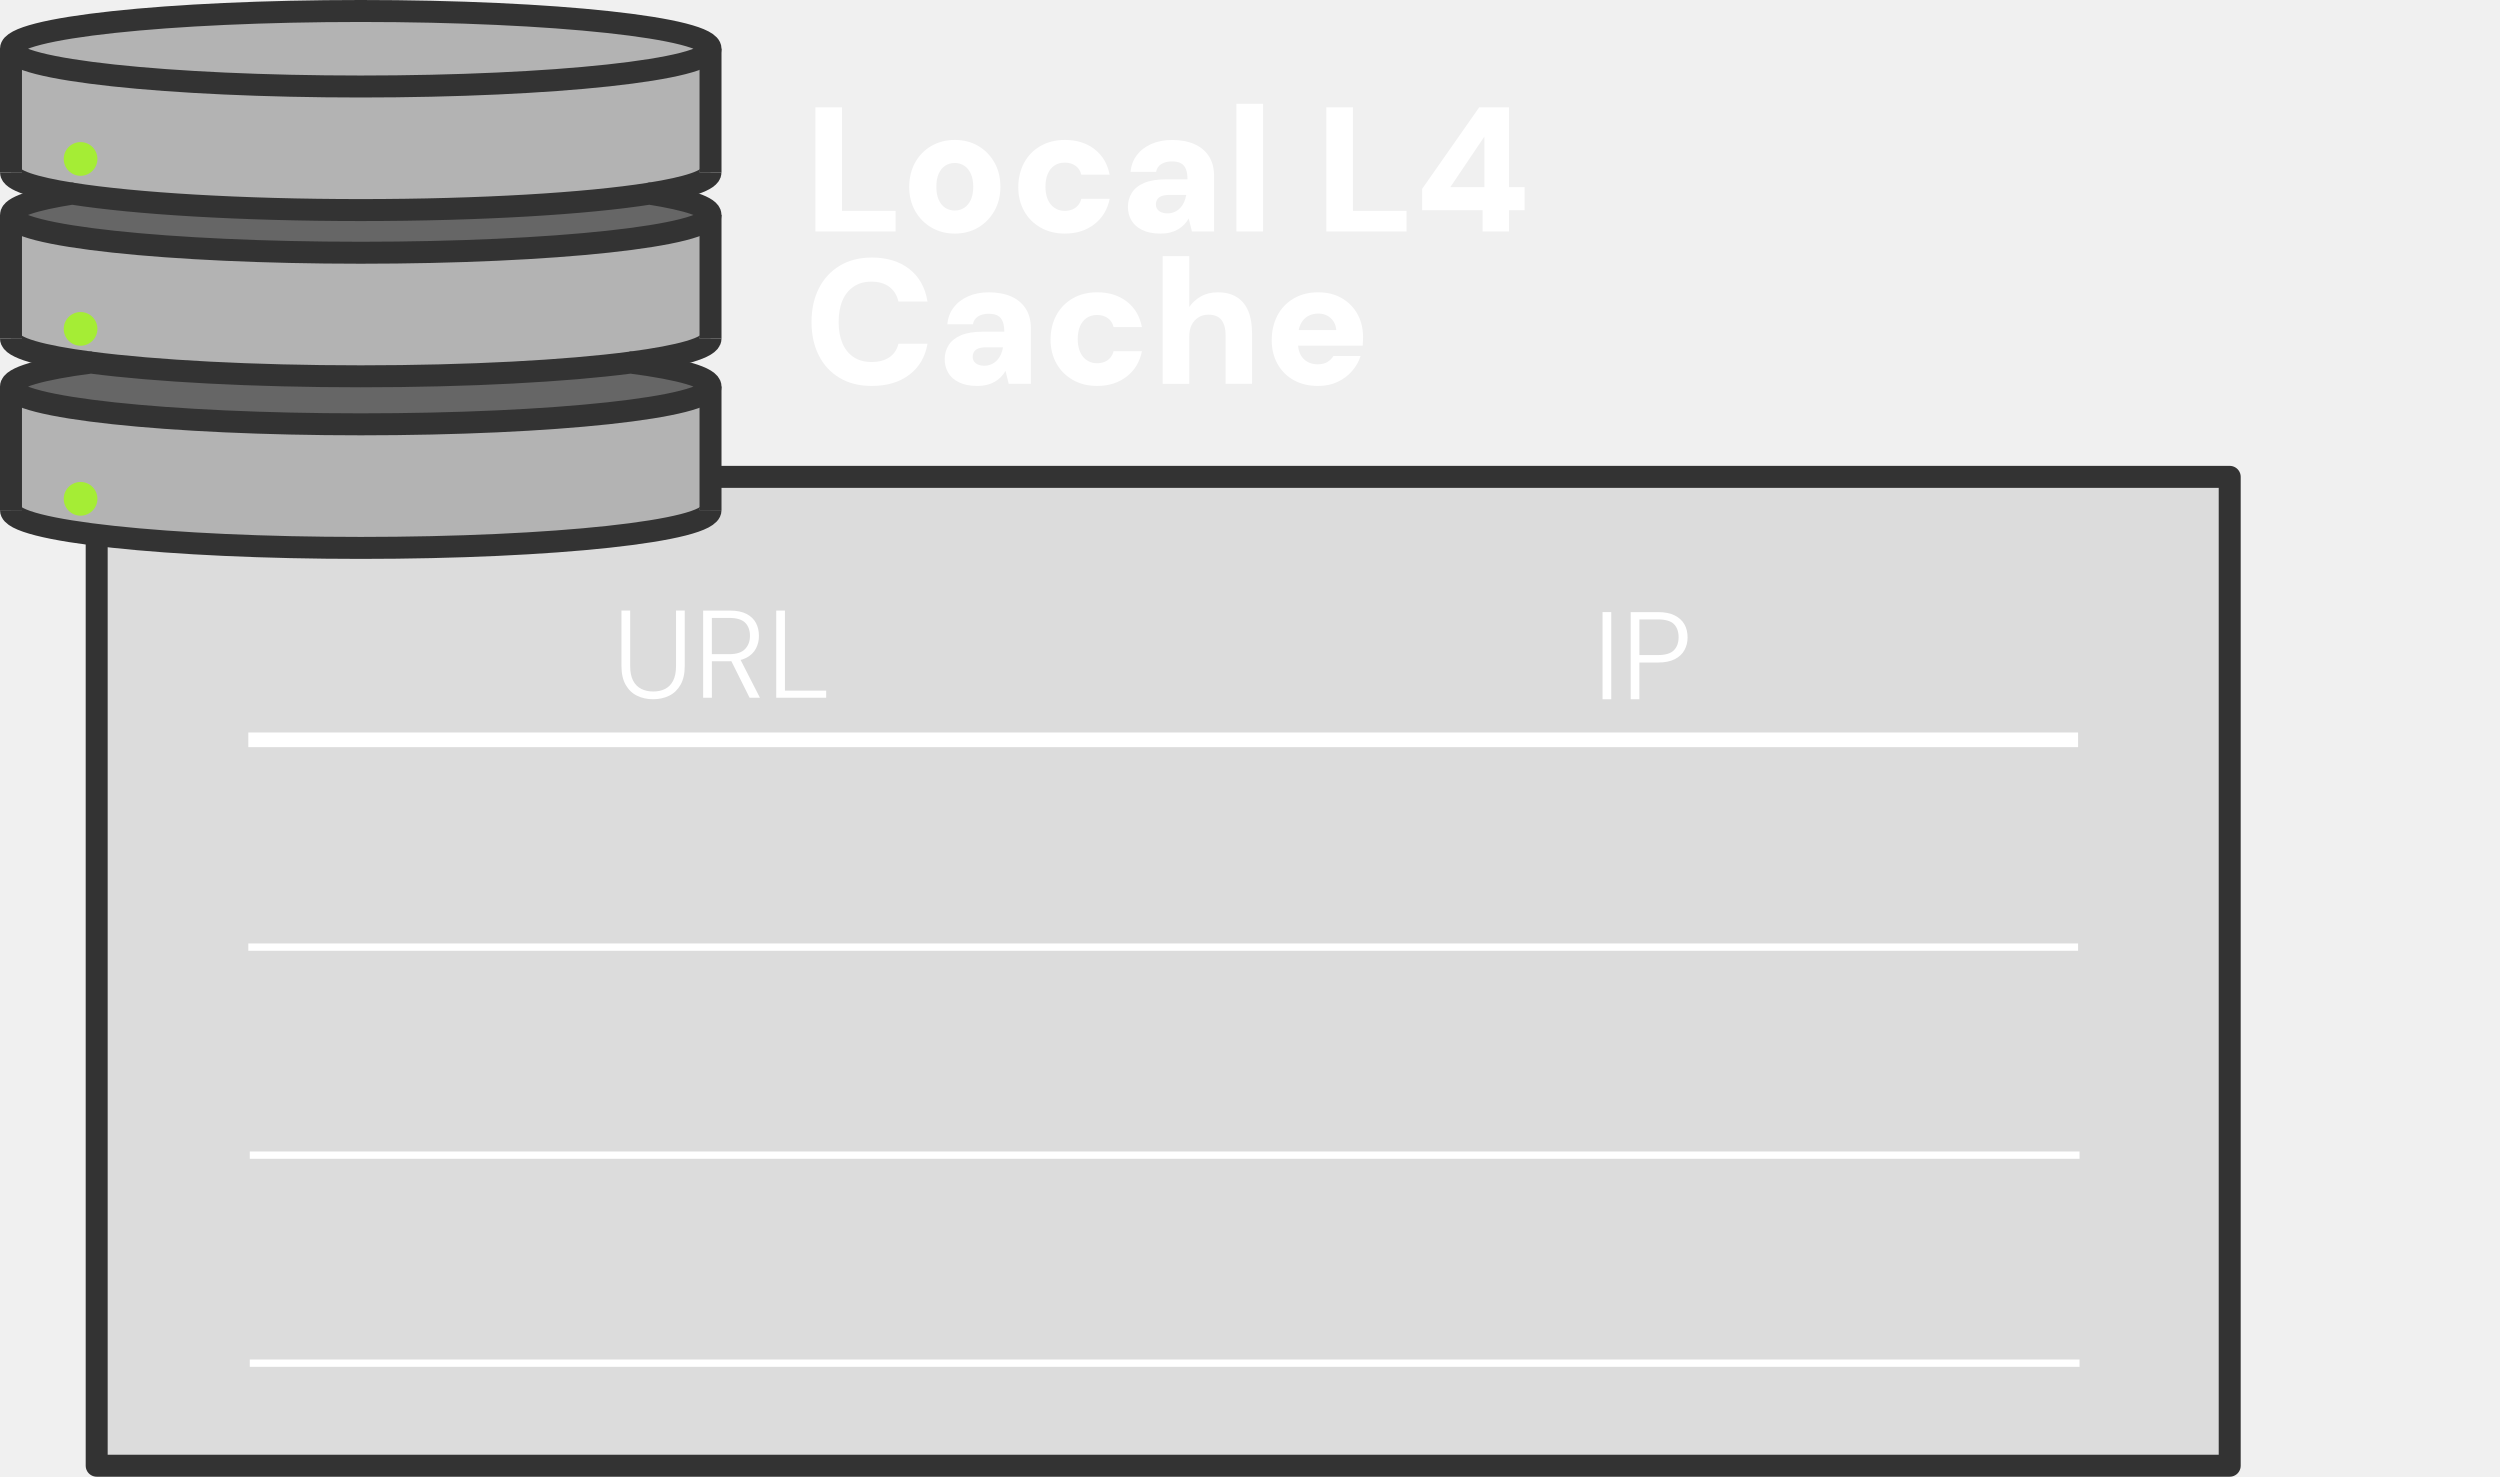
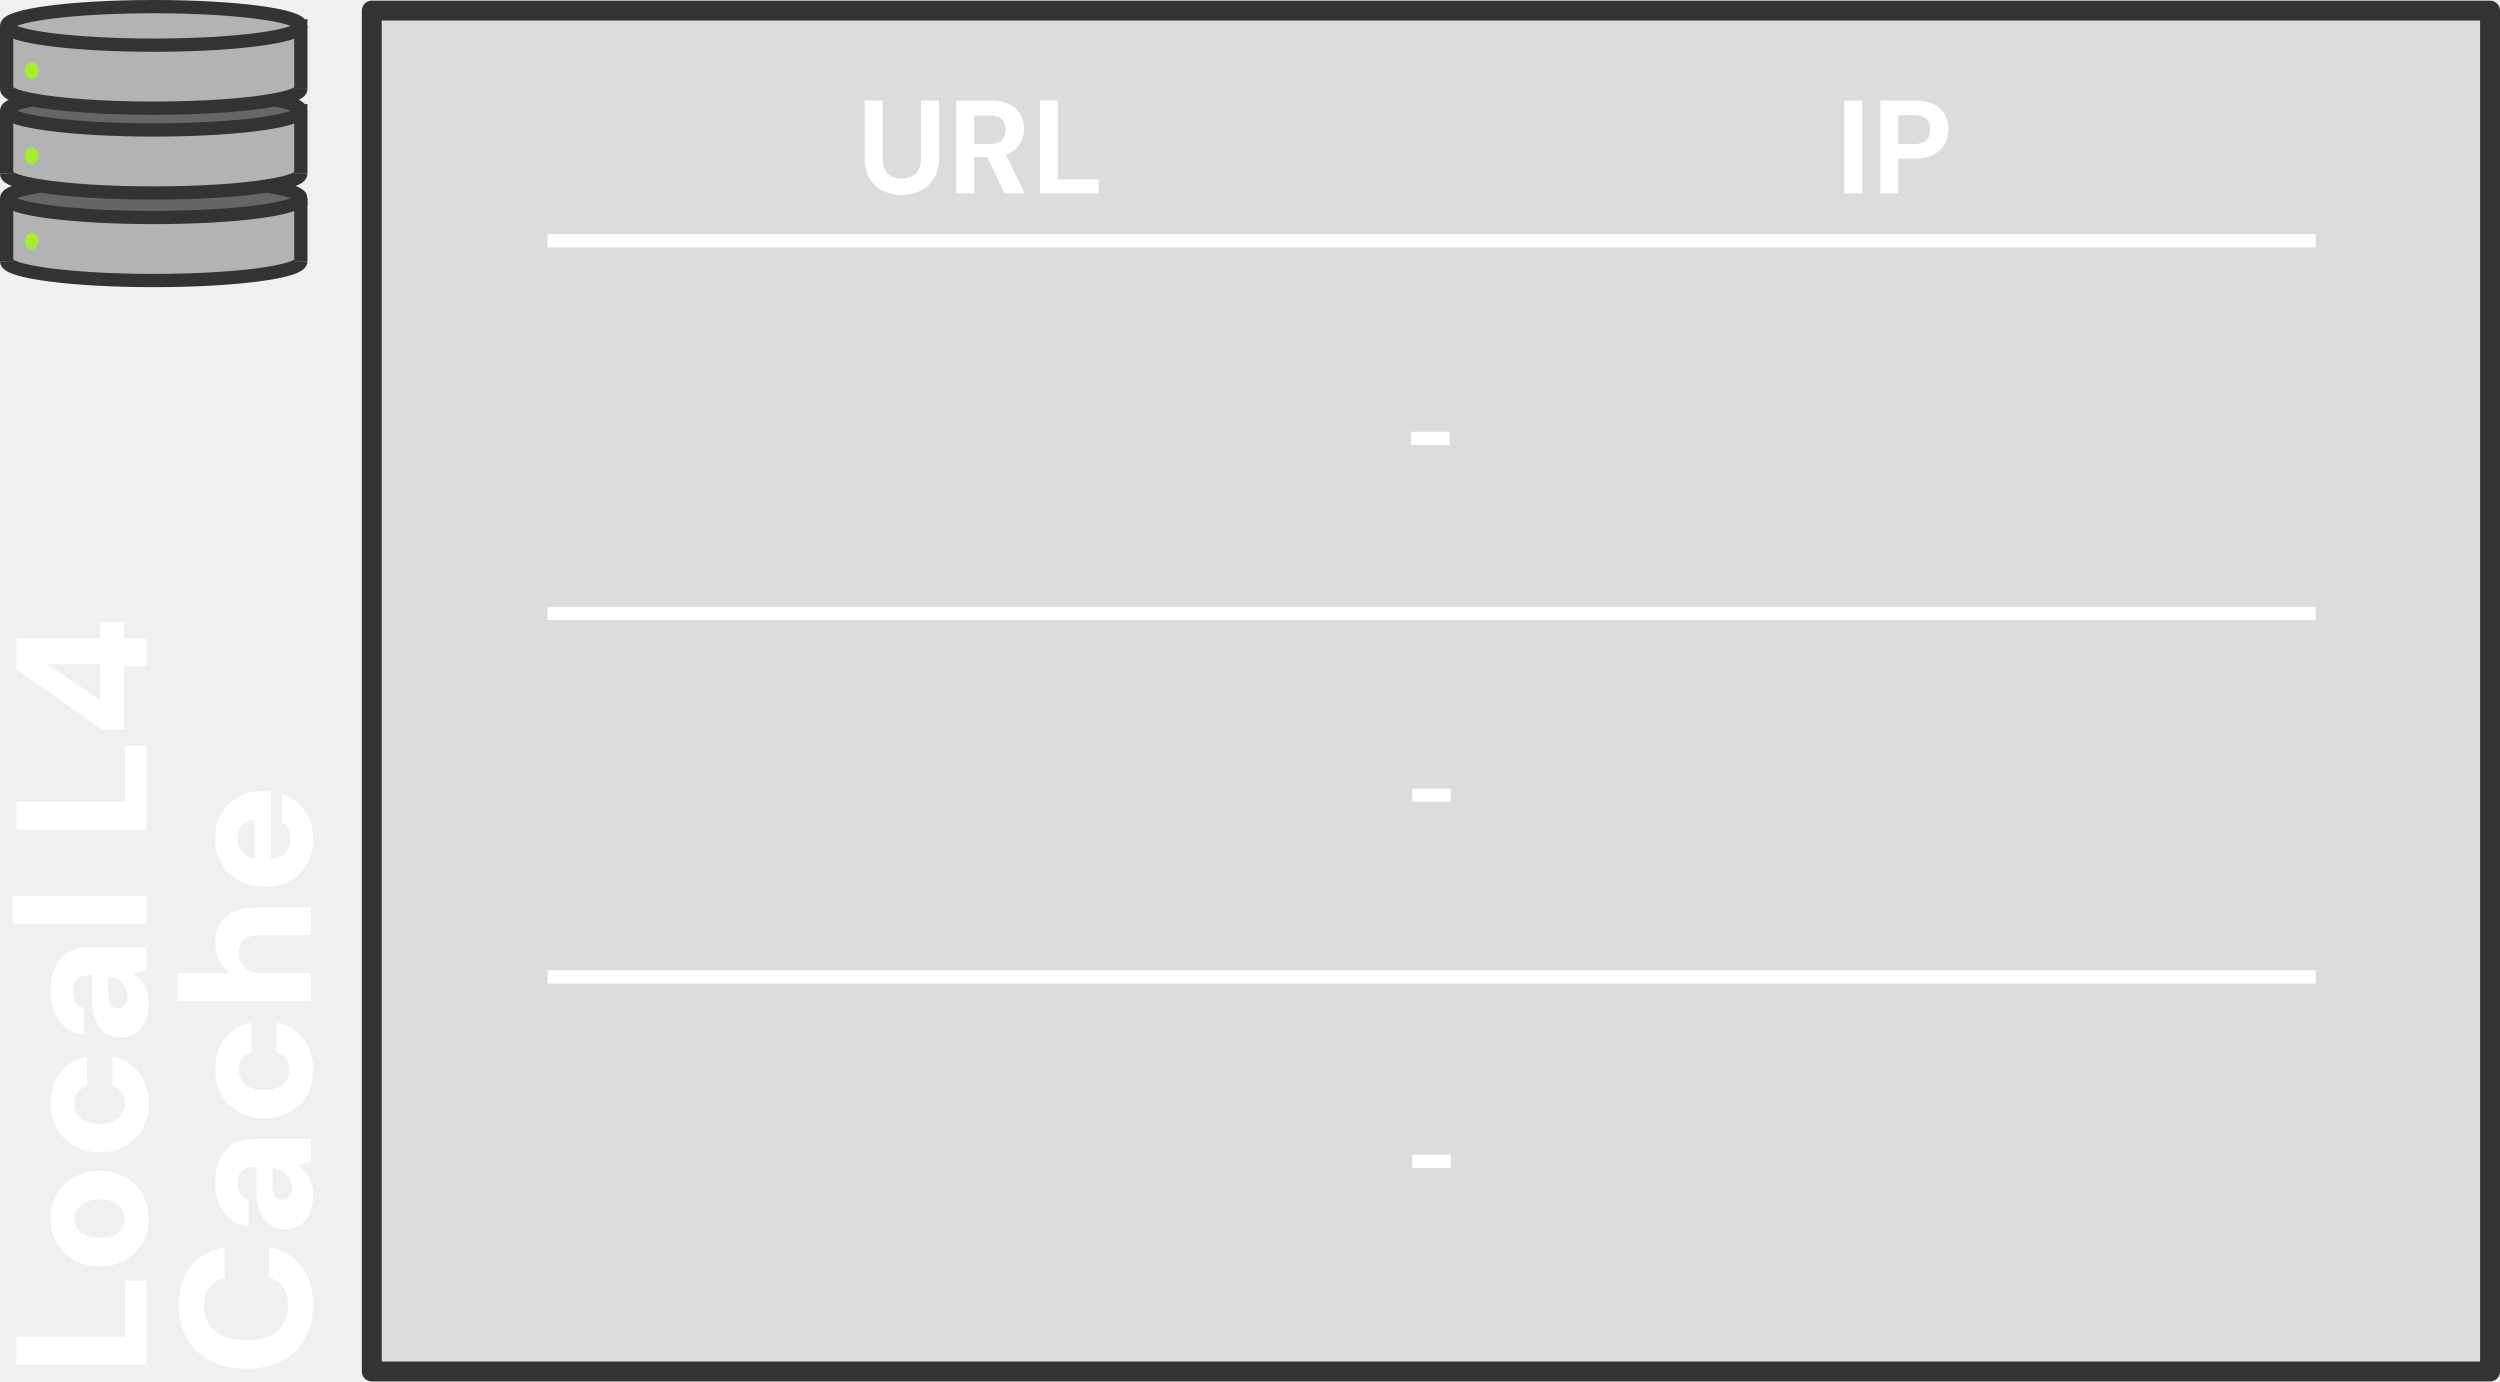
- <svg xmlns="http://www.w3.org/2000/svg" id="Capa_1" data-name="Capa 1" viewBox="0 0 1706.5 1008">
+ <svg xmlns="http://www.w3.org/2000/svg" id="Capa_1" data-name="Capa 1" viewBox="0 0 1884.81 1041.5">
  <defs>
    <style>
      .cls-1 {
        fill: gray;
        opacity: .18;
      }

      .cls-2 {
        fill: #fff;
      }

-       .cls-3 {
-         stroke-width: 5px;
+       .cls-3, .cls-4 {
+         stroke-miterlimit: 10;
+         stroke-width: 10px;
      }

      .cls-3, .cls-4, .cls-5 {
-         stroke-miterlimit: 10;
-       }
- 
-       .cls-3, .cls-4, .cls-5, .cls-6, .cls-7 {
        fill: none;
      }

      .cls-3, .cls-5 {
+         stroke: #333;
+       }
+ 
+       .cls-6 {
+         fill: #666;
+       }
+ 
+       .cls-4 {
        stroke: #fff;
      }

-       .cls-4, .cls-7 {
-         stroke: #333;
-         stroke-width: 15px;
+       .cls-7 {
+         fill: #b3b3b3;
      }

      .cls-8 {
-         fill: #666;
-       }
- 
-       .cls-9 {
-         letter-spacing: -.02em;
+         fill: #a5ed35;
      }

      .cls-5 {
-         stroke-width: 10px;
-       }
- 
-       .cls-10 {
-         fill: #b3b3b3;
-       }
- 
-       .cls-11 {
-         fill: #a5ed35;
-       }
- 
-       .cls-6 {
-         font-family: DMSans-Black, 'DM Sans';
-         font-size: 121.06px;
-         font-variation-settings: 'opsz' 14, 'wght' 900;
-         font-weight: 800;
-       }
- 
-       .cls-7 {
        stroke-linecap: round;
        stroke-linejoin: round;
+         stroke-width: 15px;
      }
    </style>
  </defs>
-   <rect class="cls-1" x="66.5" y="330" width="1456" height="675" />
-   <rect class="cls-7" x="66" y="325.5" width="1456" height="675" />
+   <rect class="cls-1" x="273.81" y="13.5" width="1597" height="1025" />
+   <rect class="cls-5" x="280.31" y="8" width="1597" height="1026" />
+   <text />
  <g>
    <g>
-       <path class="cls-10" d="M485,263.88v84.35c0,14.23-106.89,25.77-238.75,25.77S7.5,362.46,7.5,348.23v-84.35c0,14.24,106.89,25.77,238.75,25.77s238.75-11.53,238.75-25.77Z" />
-       <path class="cls-10" d="M485,146.74v84.36c0,6.23-20.46,11.94-54.52,16.39-43.79,5.73-110.06,9.38-184.23,9.38s-140.44-3.65-184.23-9.38c-34.06-4.45-54.52-10.16-54.52-16.39v-84.36c0,14.24,106.89,25.78,238.75,25.78s238.75-11.54,238.75-25.78Z" />
-       <path class="cls-10" d="M485,33.27v84.35c0,5.4-15.39,10.42-41.7,14.56-43.02,6.77-115.23,11.21-197.05,11.21s-154.03-4.44-197.05-11.21c-26.31-4.14-41.7-9.16-41.7-14.56V33.27c0,14.24,106.89,25.78,238.75,25.78s238.75-11.54,238.75-25.78Z" />
-       <path class="cls-8" d="M443.3,132.18c26.31,4.15,41.7,9.16,41.7,14.56,0,14.24-106.89,25.78-238.75,25.78S7.5,160.98,7.5,146.74c0-5.4,15.39-10.41,41.7-14.56,43.02,6.77,115.23,11.21,197.05,11.21s154.03-4.44,197.05-11.21Z" />
-       <path class="cls-8" d="M430.48,247.49c34.06,4.44,54.52,10.15,54.52,16.39,0,14.24-106.89,25.77-238.75,25.77S7.5,278.12,7.5,263.88c0-6.24,20.46-11.95,54.52-16.39,43.79,5.73,110.06,9.38,184.23,9.38s140.44-3.65,184.23-9.38Z" />
-       <path class="cls-10" d="M246.25,7.5c131.86,0,238.75,11.54,238.75,25.77s-106.89,25.78-238.75,25.78S7.5,47.51,7.5,33.27,114.39,7.5,246.25,7.5Z" />
+       <path class="cls-7" d="M226.81,149.45v47.53c0,8.02-49.65,14.52-110.9,14.52s-110.9-6.5-110.9-14.52v-47.53c0,8.02,49.65,14.52,110.9,14.52s110.9-6.5,110.9-14.52Z" />
+       <path class="cls-7" d="M226.81,83.45v47.53c0,3.51-9.5,6.73-25.33,9.23-20.34,3.23-51.12,5.29-85.58,5.29s-65.24-2.06-85.58-5.29c-15.82-2.51-25.33-5.72-25.33-9.23v-47.53c0,8.02,49.65,14.53,110.9,14.53s110.9-6.5,110.9-14.53Z" />
+       <path class="cls-7" d="M226.81,19.52v47.53c0,3.04-7.15,5.87-19.37,8.2-19.98,3.81-53.53,6.32-91.53,6.32s-71.55-2.5-91.53-6.32c-12.22-2.33-19.37-5.16-19.37-8.2V19.52c0,8.02,49.65,14.53,110.9,14.53s110.9-6.5,110.9-14.53Z" />
+       <path class="cls-6" d="M207.44,75.25c12.22,2.34,19.37,5.16,19.37,8.2,0,8.02-49.65,14.53-110.9,14.53S5,91.48,5,83.45c0-3.04,7.15-5.87,19.37-8.2,19.98,3.81,53.53,6.32,91.53,6.32s71.55-2.5,91.53-6.32Z" />
+       <path class="cls-6" d="M201.48,140.22c15.82,2.5,25.33,5.72,25.33,9.23,0,8.02-49.65,14.52-110.9,14.52s-110.9-6.5-110.9-14.52c0-3.52,9.5-6.73,25.33-9.23,20.34,3.23,51.12,5.29,85.58,5.29s65.24-2.06,85.58-5.29Z" />
+       <path class="cls-7" d="M115.9,5c61.25,0,110.9,6.5,110.9,14.52s-49.65,14.53-110.9,14.53S5,27.54,5,19.52,54.65,5,115.9,5Z" />
    </g>
    <g>
-       <path class="cls-4" d="M49.2,132.18c-26.31-4.14-41.7-9.16-41.7-14.56" />
-       <path class="cls-4" d="M485,117.62c0,5.4-15.39,10.42-41.7,14.56" />
-       <path class="cls-4" d="M485,33.27c0,14.24-106.89,25.78-238.75,25.78S7.5,47.51,7.5,33.27,114.39,7.5,246.25,7.5s238.75,11.54,238.75,25.77Z" />
-       <line class="cls-4" x1="7.5" y1="117.62" x2="7.5" y2="33.27" />
-       <line class="cls-4" x1="485" y1="117.62" x2="485" y2="33.27" />
-       <path class="cls-4" d="M62.02,247.49c-34.06-4.45-54.52-10.16-54.52-16.39" />
-       <path class="cls-4" d="M485,231.1c0,6.23-20.46,11.94-54.52,16.39" />
-       <path class="cls-4" d="M485,146.74c0,14.24-106.89,25.78-238.75,25.78S7.5,160.98,7.5,146.74c0-5.4,15.39-10.41,41.7-14.56,43.02,6.77,115.23,11.21,197.05,11.21s154.03-4.44,197.05-11.21c26.31,4.15,41.7,9.16,41.7,14.56Z" />
-       <line class="cls-4" x1="7.5" y1="231.1" x2="7.5" y2="146.74" />
-       <line class="cls-4" x1="485" y1="231.1" x2="485" y2="146.74" />
-       <path class="cls-4" d="M7.5,348.23c0,14.23,106.89,25.77,238.75,25.77s238.75-11.54,238.75-25.77" />
-       <path class="cls-4" d="M485,263.88c0,14.24-106.89,25.77-238.75,25.77S7.5,278.12,7.5,263.88c0-6.24,20.46-11.95,54.52-16.39,43.79,5.73,110.06,9.38,184.23,9.38s140.44-3.65,184.23-9.38c34.06,4.44,54.52,10.15,54.52,16.39Z" />
-       <line class="cls-4" x1="7.5" y1="348.23" x2="7.5" y2="263.88" />
-       <line class="cls-4" x1="485" y1="348.23" x2="485" y2="263.88" />
+       <path class="cls-3" d="M24.37,75.25c-12.22-2.33-19.37-5.16-19.37-8.2" />
+       <path class="cls-3" d="M226.81,67.05c0,3.04-7.15,5.87-19.37,8.2" />
+       <path class="cls-3" d="M226.81,19.52c0,8.02-49.65,14.53-110.9,14.53S5,27.54,5,19.52,54.65,5,115.9,5s110.9,6.5,110.9,14.52Z" />
+       <line class="cls-3" x1="5" y1="67.05" x2="5" y2="19.52" />
+       <line class="cls-3" x1="226.81" y1="67.05" x2="226.81" y2="19.52" />
+       <path class="cls-3" d="M30.33,140.22c-15.82-2.51-25.33-5.72-25.33-9.23" />
+       <path class="cls-3" d="M226.81,130.98c0,3.51-9.5,6.73-25.33,9.23" />
+       <path class="cls-3" d="M226.81,83.45c0,8.02-49.65,14.53-110.9,14.53S5,91.48,5,83.45c0-3.04,7.15-5.87,19.37-8.2,19.98,3.81,53.53,6.32,91.53,6.32s71.55-2.5,91.53-6.32c12.22,2.34,19.37,5.16,19.37,8.2Z" />
+       <line class="cls-3" x1="5" y1="130.98" x2="5" y2="83.45" />
+       <line class="cls-3" x1="226.81" y1="130.98" x2="226.81" y2="83.45" />
+       <path class="cls-3" d="M5,196.98c0,8.02,49.65,14.52,110.9,14.52s110.9-6.5,110.9-14.52" />
+       <path class="cls-3" d="M226.81,149.45c0,8.02-49.65,14.52-110.9,14.52s-110.9-6.5-110.9-14.52c0-3.52,9.5-6.73,25.33-9.23,20.34,3.23,51.12,5.29,85.58,5.29s65.24-2.06,85.58-5.29c15.82,2.5,25.33,5.72,25.33,9.23Z" />
+       <line class="cls-3" x1="5" y1="196.98" x2="5" y2="149.45" />
+       <line class="cls-3" x1="226.81" y1="196.98" x2="226.81" y2="149.45" />
    </g>
  </g>
-   <text />
-   <circle class="cls-11" cx="55" cy="108.5" r="11.5" />
-   <circle class="cls-11" cx="55" cy="224.5" r="11.5" />
-   <circle class="cls-11" cx="55" cy="340.5" r="11.5" />
+   <ellipse class="cls-8" cx="23.91" cy="53.41" rx="5.17" ry="6.36" />
+   <ellipse class="cls-8" cx="23.91" cy="117.53" rx="5.17" ry="6.36" />
+   <ellipse class="cls-8" cx="23.91" cy="181.65" rx="5.17" ry="6.36" />
  <g>
-     <path class="cls-2" d="M445.8,477.3c-4.02,0-7.66-.79-10.92-2.38-3.26-1.58-5.85-4.06-7.78-7.44-1.93-3.37-2.89-7.66-2.89-12.88v-37.83h5.95v37.91c0,4.08.67,7.4,2,9.94,1.33,2.55,3.19,4.42,5.57,5.61,2.38,1.19,5.1,1.79,8.16,1.79s5.84-.6,8.16-1.79c2.32-1.19,4.14-3.06,5.44-5.61,1.3-2.55,1.96-5.86,1.96-9.94v-37.91h5.95v37.83c0,5.21-.96,9.51-2.89,12.88-1.93,3.37-4.52,5.85-7.78,7.44-3.26,1.59-6.9,2.38-10.92,2.38Z" />
-     <path class="cls-2" d="M479.97,476.28v-59.5h18.36c4.59,0,8.34.77,11.26,2.29,2.92,1.53,5.06,3.58,6.42,6.16,1.36,2.58,2.04,5.51,2.04,8.8s-.69,6.08-2.08,8.71c-1.39,2.64-3.57,4.73-6.54,6.29-2.98,1.56-6.79,2.34-11.43,2.34h-12.07v24.9h-5.95ZM485.92,446.53h11.98c4.87,0,8.43-1.16,10.67-3.48,2.24-2.32,3.36-5.33,3.36-9.01s-1.09-6.79-3.27-8.97c-2.18-2.18-5.79-3.27-10.84-3.27h-11.9v24.73ZM511.67,476.28l-13.34-26.77h6.71l13.69,26.77h-7.06Z" />
-     <path class="cls-2" d="M529.86,476.28v-59.5h5.95v54.65h28.13v4.85h-34.08Z" />
+     <path class="cls-2" d="M679.57,146.98c-5.13,0-9.8-1.03-14-3.1-4.2-2.07-7.53-5.17-10-9.3-2.47-4.13-3.7-9.4-3.7-15.8v-43h13.5v43.1c0,3.47.58,6.38,1.75,8.75,1.17,2.37,2.83,4.12,5,5.25,2.17,1.13,4.75,1.7,7.75,1.7s5.68-.57,7.85-1.7c2.17-1.13,3.82-2.88,4.95-5.25,1.13-2.37,1.7-5.28,1.7-8.75v-43.1h13.5v43c0,6.4-1.27,11.67-3.8,15.8-2.53,4.13-5.95,7.23-10.25,9.3-4.3,2.07-9.05,3.1-14.25,3.1Z" />
+     <path class="cls-2" d="M720.97,145.78v-70h26.2c5.6,0,10.25.97,13.95,2.9,3.7,1.93,6.45,4.52,8.25,7.75,1.8,3.23,2.7,6.82,2.7,10.75s-.88,7.22-2.65,10.45c-1.77,3.23-4.5,5.83-8.2,7.8-3.7,1.97-8.45,2.95-14.25,2.95h-12.5v27.4h-13.5ZM734.47,108.58h11.8c4.13,0,7.17-1,9.1-3,1.93-2,2.9-4.63,2.9-7.9s-.95-5.85-2.85-7.75-4.95-2.85-9.15-2.85h-11.8v21.5ZM757.27,145.78l-14.4-30.8h14.6l15.2,30.8h-15.4Z" />
+     <path class="cls-2" d="M784.06,145.78v-70h13.5v59.5h30.7v10.5h-44.2Z" />
  </g>
  <g>
-     <path class="cls-2" d="M1093.89,477.32v-59.5h5.95v59.5h-5.95Z" />
-     <path class="cls-2" d="M1113.1,477.32v-59.5h18.62c4.64,0,8.47.77,11.47,2.29,3,1.53,5.21,3.57,6.63,6.12,1.42,2.55,2.12,5.5,2.12,8.84s-.71,6.06-2.12,8.67c-1.42,2.61-3.61,4.68-6.59,6.21-2.98,1.53-6.82,2.29-11.52,2.29h-12.67v25.08h-5.95ZM1119.05,447.14h12.75c5.04,0,8.64-1.09,10.79-3.27,2.15-2.18,3.23-5.14,3.23-8.88s-1.08-6.91-3.23-9.01c-2.15-2.1-5.75-3.15-10.79-3.15h-12.75v24.31Z" />
+     <path class="cls-2" d="M1390.46,145.82v-70h13.5v70h-13.5Z" />
+     <path class="cls-2" d="M1417.66,145.82v-70h26.1c5.73,0,10.47.97,14.2,2.9,3.73,1.93,6.52,4.53,8.35,7.8,1.83,3.27,2.75,7,2.75,11.2,0,3.8-.9,7.35-2.7,10.65-1.8,3.3-4.54,5.98-8.2,8.05-3.67,2.07-8.47,3.1-14.4,3.1h-12.6v26.3h-13.5ZM1431.16,108.62h11.8c4.4,0,7.55-1,9.45-3,1.9-2,2.85-4.67,2.85-8s-.95-6.05-2.85-7.95c-1.9-1.9-5.05-2.85-9.45-2.85h-11.8v21.8Z" />
  </g>
-   <line class="cls-5" x1="169.5" y1="505" x2="1418.5" y2="505" />
-   <line class="cls-3" x1="169.5" y1="646.5" x2="1418.5" y2="646.5" />
-   <line class="cls-3" x1="170.5" y1="788.5" x2="1419.5" y2="788.5" />
-   <line class="cls-3" x1="170.5" y1="930.5" x2="1419.5" y2="930.5" />
+   <line class="cls-4" x1="412.81" y1="181.5" x2="1745.81" y2="181.5" />
+   <line class="cls-4" x1="412.81" y1="462.5" x2="1745.81" y2="462.5" />
+   <line class="cls-4" x1="412.81" y1="736.5" x2="1745.81" y2="736.5" />
  <g>
-     <path class="cls-2" d="M556.6,158v-84.74h18.16v70.7h36.56v14.04h-54.72Z" />
-     <path class="cls-2" d="M651.75,159.45c-5.89,0-11.2-1.37-15.92-4.12-4.72-2.74-8.43-6.52-11.14-11.32-2.71-4.8-4.06-10.27-4.06-16.4s1.35-11.86,4.06-16.71c2.7-4.84,6.42-8.61,11.14-11.32,4.72-2.7,10.03-4.06,15.92-4.06s11.28,1.35,15.92,4.06c4.64,2.71,8.33,6.46,11.08,11.26,2.74,4.8,4.12,10.35,4.12,16.65s-1.37,11.72-4.12,16.52c-2.74,4.8-6.44,8.58-11.08,11.32-4.64,2.74-9.95,4.12-15.92,4.12ZM651.75,143.71c2.34,0,4.46-.61,6.36-1.82,1.9-1.21,3.41-3.03,4.54-5.45,1.13-2.42,1.69-5.41,1.69-8.96s-.57-6.54-1.69-8.96c-1.13-2.42-2.64-4.24-4.54-5.45-1.9-1.21-4.02-1.82-6.36-1.82s-4.58.6-6.48,1.82c-1.9,1.21-3.39,3.03-4.48,5.45-1.09,2.42-1.63,5.41-1.63,8.96s.54,6.54,1.63,8.96c1.09,2.42,2.58,4.24,4.48,5.45,1.9,1.21,4.06,1.82,6.48,1.82Z" />
-     <path class="cls-2" d="M726.93,159.45c-6.29,0-11.84-1.37-16.65-4.12-4.8-2.74-8.53-6.5-11.2-11.26-2.66-4.76-4-10.17-4-16.22s1.33-11.88,4-16.77c2.66-4.88,6.4-8.7,11.2-11.44,4.8-2.74,10.35-4.12,16.65-4.12,7.99,0,14.71,2.1,20.16,6.29,5.45,4.2,8.9,10.01,10.35,17.43h-19.37c-.57-2.58-1.86-4.6-3.87-6.05-2.02-1.45-4.48-2.18-7.38-2.18-2.74,0-5.1.67-7.08,2-1.98,1.33-3.49,3.23-4.54,5.69-1.05,2.46-1.57,5.39-1.57,8.78,0,2.5.3,4.76.91,6.78.61,2.02,1.47,3.73,2.6,5.15,1.13,1.41,2.52,2.52,4.18,3.33,1.65.81,3.49,1.21,5.51,1.21,1.86,0,3.57-.32,5.15-.97,1.57-.65,2.88-1.59,3.93-2.85,1.05-1.25,1.77-2.72,2.18-4.42h19.37c-1.45,7.26-4.92,13.03-10.41,17.31-5.49,4.28-12.19,6.42-20.1,6.42Z" />
-     <path class="cls-2" d="M792.18,159.45c-5.01,0-9.18-.83-12.53-2.48-3.35-1.65-5.81-3.85-7.38-6.6-1.57-2.74-2.36-5.81-2.36-9.2s.91-6.76,2.72-9.62c1.82-2.86,4.64-5.1,8.47-6.72,3.83-1.61,8.78-2.42,14.83-2.42h14.65c0-2.74-.34-5.02-1.03-6.84-.69-1.82-1.8-3.17-3.33-4.06-1.53-.89-3.63-1.33-6.3-1.33-2.83,0-5.21.59-7.14,1.76-1.94,1.17-3.15,2.97-3.63,5.39h-17.43c.4-4.36,1.82-8.15,4.24-11.38,2.42-3.23,5.71-5.77,9.87-7.63,4.16-1.86,8.9-2.78,14.22-2.78,5.81,0,10.85.93,15.13,2.78,4.28,1.86,7.61,4.62,9.99,8.29,2.38,3.67,3.57,8.21,3.57,13.62v37.77h-15.13l-2.18-8.84c-.89,1.53-1.94,2.93-3.15,4.18-1.21,1.25-2.62,2.34-4.24,3.27-1.62.93-3.39,1.63-5.33,2.12-1.94.48-4.12.73-6.54.73ZM796.78,145.65c1.86,0,3.51-.32,4.96-.97,1.45-.65,2.72-1.53,3.81-2.66,1.09-1.13,1.98-2.44,2.66-3.93.68-1.49,1.19-3.17,1.51-5.02h-11.74c-2.02,0-3.71.26-5.08.79-1.37.53-2.36,1.29-2.97,2.3-.61,1.01-.91,2.12-.91,3.33,0,1.37.34,2.5,1.03,3.39.68.89,1.61,1.57,2.78,2.06,1.17.48,2.48.73,3.93.73Z" />
-     <path class="cls-2" d="M843.99,158v-87.16h18.16v87.16h-18.16Z" />
-     <path class="cls-2" d="M905.37,158v-84.74h18.16v70.7h36.56v14.04h-54.72Z" />
-     <path class="cls-2" d="M1012.02,158v-14.53h-41.28v-14.53l38.98-55.69h20.34v54.48h10.65v15.74h-10.65v14.53h-18.04ZM989.99,127.73h23.24v-34.5l-23.24,34.5Z" />
-     <path class="cls-2" d="M595.09,263.45c-8.47,0-15.8-1.83-21.97-5.51-6.17-3.67-10.92-8.8-14.22-15.37-3.31-6.58-4.96-14.14-4.96-22.7s1.65-16.36,4.96-22.94c3.31-6.58,8.05-11.74,14.22-15.5,6.17-3.75,13.5-5.63,21.97-5.63,10.41,0,18.96,2.62,25.67,7.87,6.7,5.25,10.81,12.63,12.35,22.15h-19.85c-.97-4.28-3.03-7.61-6.17-9.99-3.15-2.38-7.22-3.57-12.23-3.57s-8.82,1.13-12.17,3.39c-3.35,2.26-5.89,5.43-7.63,9.5-1.74,4.08-2.6,8.98-2.6,14.71s.87,10.39,2.6,14.47c1.73,4.08,4.28,7.22,7.63,9.44,3.35,2.22,7.4,3.33,12.17,3.33,5,0,9.08-1.07,12.23-3.21,3.15-2.14,5.21-5.22,6.17-9.26h19.85c-1.53,8.96-5.65,16-12.35,21.12-6.7,5.13-15.25,7.69-25.67,7.69Z" />
-     <path class="cls-2" d="M667.12,263.45c-5.01,0-9.18-.83-12.53-2.48-3.35-1.65-5.81-3.85-7.38-6.6-1.57-2.74-2.36-5.81-2.36-9.2s.91-6.76,2.72-9.62c1.82-2.86,4.64-5.1,8.47-6.72,3.83-1.61,8.78-2.42,14.83-2.42h14.65c0-2.74-.34-5.02-1.03-6.84-.69-1.82-1.8-3.17-3.33-4.06-1.53-.89-3.63-1.33-6.3-1.33-2.83,0-5.21.59-7.14,1.76-1.94,1.17-3.15,2.97-3.63,5.39h-17.43c.4-4.36,1.82-8.15,4.24-11.38,2.42-3.23,5.71-5.77,9.87-7.63,4.16-1.86,8.9-2.78,14.22-2.78,5.81,0,10.85.93,15.13,2.78,4.28,1.86,7.61,4.62,9.99,8.29,2.38,3.67,3.57,8.21,3.57,13.62v37.77h-15.13l-2.18-8.84c-.89,1.53-1.94,2.93-3.15,4.18-1.21,1.25-2.62,2.34-4.24,3.27-1.62.93-3.39,1.63-5.33,2.12-1.94.48-4.12.73-6.54.73ZM671.72,249.65c1.86,0,3.51-.32,4.96-.97,1.45-.65,2.72-1.53,3.81-2.66,1.09-1.13,1.98-2.44,2.66-3.93.68-1.49,1.19-3.17,1.51-5.02h-11.74c-2.02,0-3.71.26-5.08.79-1.37.53-2.36,1.29-2.97,2.3-.61,1.01-.91,2.12-.91,3.33,0,1.37.34,2.5,1.03,3.39.68.89,1.61,1.57,2.78,2.06,1.17.48,2.48.73,3.93.73Z" />
-     <path class="cls-2" d="M748.96,263.45c-6.29,0-11.84-1.37-16.65-4.12-4.8-2.74-8.53-6.5-11.2-11.26-2.66-4.76-4-10.17-4-16.22s1.33-11.88,4-16.77c2.66-4.88,6.4-8.7,11.2-11.44,4.8-2.74,10.35-4.12,16.65-4.12,7.99,0,14.71,2.1,20.16,6.29,5.45,4.2,8.9,10.01,10.35,17.43h-19.37c-.57-2.58-1.86-4.6-3.87-6.05-2.02-1.45-4.48-2.18-7.38-2.18-2.74,0-5.1.67-7.08,2-1.98,1.33-3.49,3.23-4.54,5.69-1.05,2.46-1.57,5.39-1.57,8.78,0,2.5.3,4.76.91,6.78.61,2.02,1.47,3.73,2.6,5.15,1.13,1.41,2.52,2.52,4.18,3.33,1.65.81,3.49,1.21,5.51,1.21,1.86,0,3.57-.32,5.15-.97,1.57-.65,2.88-1.59,3.93-2.85,1.05-1.25,1.77-2.72,2.18-4.42h19.37c-1.45,7.26-4.92,13.03-10.41,17.31-5.49,4.28-12.19,6.42-20.1,6.42Z" />
-     <path class="cls-2" d="M793.63,262v-87.16h18.16v34.74c1.94-2.91,4.56-5.31,7.87-7.2,3.31-1.9,7.18-2.84,11.62-2.84,5.16,0,9.48,1.09,12.95,3.27,3.47,2.18,6.07,5.33,7.81,9.44,1.73,4.12,2.6,9.16,2.6,15.13v34.62h-18.04v-33.05c0-4.52-.93-8.01-2.78-10.47-1.86-2.46-4.88-3.69-9.08-3.69-2.5,0-4.74.63-6.72,1.88-1.98,1.25-3.51,2.97-4.6,5.15-1.09,2.18-1.63,4.8-1.63,7.87v32.32h-18.16Z" />
-     <path class="cls-2" d="M899.68,263.45c-6.29,0-11.8-1.31-16.52-3.93-4.72-2.62-8.41-6.29-11.08-11.02-2.66-4.72-4-10.15-4-16.28s1.29-11.9,3.87-16.83c2.58-4.92,6.27-8.8,11.08-11.62,4.8-2.82,10.35-4.24,16.65-4.24s11.5,1.31,16.1,3.93c4.6,2.62,8.19,6.23,10.77,10.83,2.58,4.6,3.87,9.89,3.87,15.86,0,.81-.02,1.72-.06,2.72-.04,1.01-.1,2.04-.18,3.09h-49.27v-10.65h31.23c-.24-3.31-1.49-6.01-3.75-8.11-2.26-2.1-5.13-3.15-8.6-3.15-2.66,0-5.04.61-7.14,1.82-2.1,1.21-3.73,3.05-4.9,5.51-1.17,2.46-1.76,5.55-1.76,9.26v3.51c0,2.83.52,5.35,1.57,7.57,1.05,2.22,2.62,3.93,4.72,5.15,2.1,1.21,4.48,1.82,7.14,1.82s4.98-.54,6.72-1.63c1.74-1.09,3.09-2.44,4.06-4.06h18.52c-1.13,3.71-3.07,7.14-5.81,10.29-2.75,3.15-6.07,5.63-9.99,7.45-3.92,1.82-8.33,2.72-13.26,2.72Z" />
+     <path class="cls-2" d="M110.44,1028.83H12.44v-21h81.76v-42.28h16.24v63.28Z" />
+     <path class="cls-2" d="M112.12,918.79c0,6.81-1.59,12.95-4.76,18.41s-7.54,9.75-13.09,12.88c-5.55,3.13-11.88,4.69-18.97,4.69s-13.72-1.56-19.32-4.69c-5.6-3.13-9.96-7.42-13.09-12.88-3.13-5.46-4.69-11.6-4.69-18.41s1.56-13.04,4.69-18.41c3.13-5.37,7.47-9.64,13.02-12.81,5.55-3.17,11.97-4.76,19.25-4.76s13.56,1.59,19.11,4.76c5.55,3.17,9.92,7.44,13.09,12.81s4.76,11.5,4.76,18.41ZM93.92,918.79c0-2.71-.7-5.16-2.1-7.35-1.4-2.19-3.5-3.94-6.3-5.25-2.8-1.3-6.25-1.96-10.36-1.96s-7.56.65-10.36,1.96c-2.8,1.31-4.9,3.06-6.3,5.25-1.4,2.2-2.1,4.64-2.1,7.35s.7,5.3,2.1,7.49c1.4,2.19,3.5,3.92,6.3,5.18,2.8,1.26,6.25,1.89,10.36,1.89s7.56-.63,10.36-1.89c2.8-1.26,4.9-2.99,6.3-5.18,1.4-2.19,2.1-4.69,2.1-7.49Z" />
+     <path class="cls-2" d="M112.12,831.86c0,7.28-1.59,13.7-4.76,19.25-3.17,5.55-7.51,9.87-13.02,12.95-5.51,3.08-11.76,4.62-18.76,4.62s-13.74-1.54-19.39-4.62c-5.65-3.08-10.06-7.4-13.23-12.95-3.17-5.55-4.76-11.97-4.76-19.25,0-9.24,2.43-17.01,7.28-23.31,4.85-6.3,11.57-10.29,20.16-11.97v22.4c-2.99.65-5.32,2.15-7,4.48-1.68,2.33-2.52,5.18-2.52,8.54,0,3.17.77,5.9,2.31,8.19,1.54,2.29,3.73,4.04,6.58,5.25,2.85,1.21,6.23,1.82,10.15,1.82,2.89,0,5.51-.35,7.84-1.05,2.33-.7,4.32-1.7,5.95-3.01,1.63-1.31,2.92-2.92,3.85-4.83.93-1.91,1.4-4.04,1.4-6.37,0-2.15-.37-4.13-1.12-5.95-.75-1.82-1.84-3.34-3.29-4.55-1.45-1.21-3.15-2.05-5.11-2.52v-22.4c8.4,1.68,15.07,5.69,20.02,12.04,4.95,6.35,7.42,14.09,7.42,23.24Z" />
+     <path class="cls-2" d="M112.12,756.4c0,5.79-.96,10.62-2.87,14.49-1.91,3.88-4.46,6.72-7.63,8.54-3.17,1.82-6.72,2.73-10.64,2.73s-7.82-1.05-11.13-3.15c-3.31-2.1-5.9-5.37-7.77-9.8-1.87-4.43-2.8-10.15-2.8-17.15v-16.94c-3.17,0-5.81.4-7.91,1.19-2.1.79-3.66,2.08-4.69,3.85-1.03,1.77-1.54,4.2-1.54,7.28,0,3.27.68,6.02,2.03,8.26,1.35,2.24,3.43,3.64,6.23,4.2v20.16c-5.04-.46-9.43-2.1-13.16-4.9-3.73-2.8-6.67-6.6-8.82-11.41-2.15-4.81-3.22-10.29-3.22-16.45,0-6.72,1.07-12.55,3.22-17.5,2.15-4.95,5.34-8.79,9.59-11.55,4.25-2.75,9.5-4.13,15.75-4.13h43.68v17.5l-10.22,2.52c1.77,1.03,3.38,2.24,4.83,3.64,1.45,1.4,2.71,3.03,3.78,4.9,1.07,1.87,1.89,3.92,2.45,6.16.56,2.24.84,4.76.84,7.56ZM96.16,751.08c0-2.15-.37-4.06-1.12-5.74-.75-1.68-1.77-3.15-3.08-4.41-1.31-1.26-2.82-2.29-4.55-3.08-1.73-.79-3.66-1.38-5.81-1.75v13.58c0,2.33.3,4.29.91,5.88.61,1.59,1.49,2.73,2.66,3.43,1.17.7,2.45,1.05,3.85,1.05,1.59,0,2.89-.4,3.92-1.19,1.03-.79,1.82-1.87,2.38-3.22.56-1.35.84-2.87.84-4.55Z" />
+     <path class="cls-2" d="M110.44,696.48H9.64v-21h100.8v21Z" />
+     <path class="cls-2" d="M110.44,625.5H12.44v-21h81.76v-42.28h16.24v63.28Z" />
+     <path class="cls-2" d="M110.44,502.16h-16.8v47.74h-16.8l-64.4-45.08v-23.52h63v-12.32h18.2v12.32h16.8v20.86ZM75.44,527.64v-26.88h-39.9l39.9,26.88Z" />
+     <path class="cls-2" d="M236.12,984.31c0,9.8-2.12,18.27-6.37,25.41-4.25,7.14-10.17,12.62-17.78,16.45-7.61,3.83-16.36,5.74-26.25,5.74s-18.92-1.91-26.53-5.74c-7.61-3.83-13.58-9.31-17.92-16.45s-6.51-15.61-6.51-25.41c0-12.04,3.03-21.93,9.1-29.68,6.07-7.75,14.61-12.51,25.62-14.28v22.96c-4.95,1.12-8.8,3.5-11.55,7.14-2.75,3.64-4.13,8.35-4.13,14.14s1.31,10.2,3.92,14.07c2.61,3.87,6.28,6.81,10.99,8.82,4.71,2.01,10.38,3.01,17.01,3.01s12.02-1,16.73-3.01c4.71-2.01,8.35-4.95,10.92-8.82,2.57-3.87,3.85-8.56,3.85-14.07,0-5.79-1.24-10.5-3.71-14.14-2.47-3.64-6.04-6.02-10.71-7.14v-22.96c10.36,1.77,18.5,6.53,24.43,14.28,5.93,7.75,8.89,17.64,8.89,29.68Z" />
+     <path class="cls-2" d="M236.12,901.02c0,5.79-.96,10.62-2.87,14.49-1.91,3.87-4.46,6.72-7.63,8.54-3.17,1.82-6.72,2.73-10.64,2.73s-7.82-1.05-11.13-3.15c-3.31-2.1-5.9-5.37-7.77-9.8-1.87-4.43-2.8-10.15-2.8-17.15v-16.94c-3.17,0-5.81.4-7.91,1.19-2.1.79-3.66,2.08-4.69,3.85-1.03,1.77-1.54,4.2-1.54,7.28,0,3.27.68,6.02,2.03,8.26,1.35,2.24,3.43,3.64,6.23,4.2v20.16c-5.04-.47-9.43-2.1-13.16-4.9-3.73-2.8-6.67-6.6-8.82-11.41-2.15-4.81-3.22-10.29-3.22-16.45,0-6.72,1.07-12.55,3.22-17.5,2.15-4.95,5.34-8.8,9.59-11.55,4.25-2.75,9.5-4.13,15.75-4.13h43.68v17.5l-10.22,2.52c1.77,1.03,3.38,2.24,4.83,3.64,1.45,1.4,2.71,3.03,3.78,4.9,1.07,1.87,1.89,3.92,2.45,6.16.56,2.24.84,4.76.84,7.56ZM220.16,895.7c0-2.15-.37-4.06-1.12-5.74-.75-1.68-1.77-3.15-3.08-4.41-1.31-1.26-2.82-2.29-4.55-3.08-1.73-.79-3.66-1.38-5.81-1.75v13.58c0,2.33.3,4.29.91,5.88.61,1.59,1.49,2.73,2.66,3.43,1.17.7,2.45,1.05,3.85,1.05,1.59,0,2.89-.4,3.92-1.19,1.03-.79,1.82-1.87,2.38-3.22.56-1.35.84-2.87.84-4.55Z" />
+     <path class="cls-2" d="M236.12,806.38c0,7.28-1.59,13.7-4.76,19.25-3.17,5.55-7.51,9.87-13.02,12.95-5.51,3.08-11.76,4.62-18.76,4.62s-13.74-1.54-19.39-4.62c-5.65-3.08-10.06-7.4-13.23-12.95-3.17-5.55-4.76-11.97-4.76-19.25,0-9.24,2.43-17.01,7.28-23.31,4.85-6.3,11.57-10.29,20.16-11.97v22.4c-2.99.65-5.32,2.15-7,4.48-1.68,2.33-2.52,5.18-2.52,8.54,0,3.17.77,5.9,2.31,8.19,1.54,2.29,3.73,4.04,6.58,5.25,2.85,1.21,6.23,1.82,10.15,1.82,2.89,0,5.51-.35,7.84-1.05,2.33-.7,4.32-1.7,5.95-3.01,1.63-1.31,2.92-2.92,3.85-4.83.93-1.91,1.4-4.04,1.4-6.37,0-2.15-.37-4.13-1.12-5.95-.75-1.82-1.84-3.34-3.29-4.55-1.45-1.21-3.15-2.05-5.11-2.52v-22.4c8.4,1.68,15.07,5.69,20.02,12.04,4.95,6.35,7.42,14.09,7.42,23.24Z" />
+     <path class="cls-2" d="M234.44,754.72h-100.8v-21h40.18c-3.36-2.24-6.14-5.27-8.33-9.1-2.19-3.83-3.29-8.31-3.29-13.44,0-5.97,1.26-10.97,3.78-14.98,2.52-4.01,6.16-7.02,10.92-9.03,4.76-2.01,10.59-3.01,17.5-3.01h40.04v20.86h-38.22c-5.23,0-9.26,1.07-12.11,3.22-2.85,2.15-4.27,5.65-4.27,10.5,0,2.89.72,5.48,2.17,7.77,1.45,2.29,3.43,4.06,5.95,5.32s5.55,1.89,9.1,1.89h37.38v21Z" />
+     <path class="cls-2" d="M236.12,632.08c0,7.28-1.52,13.65-4.55,19.11-3.03,5.46-7.28,9.73-12.74,12.81s-11.74,4.62-18.83,4.62-13.77-1.49-19.46-4.48c-5.69-2.99-10.17-7.26-13.44-12.81-3.27-5.55-4.9-11.97-4.9-19.25s1.52-13.3,4.55-18.62c3.03-5.32,7.21-9.47,12.53-12.46,5.32-2.99,11.43-4.48,18.34-4.48.93,0,1.98.02,3.15.07,1.17.05,2.36.12,3.57.21v56.98h-12.32v-36.12c-3.83.28-6.95,1.73-9.38,4.34-2.43,2.61-3.64,5.93-3.64,9.94,0,3.08.7,5.83,2.1,8.26,1.4,2.43,3.52,4.32,6.37,5.67,2.85,1.35,6.42,2.03,10.71,2.03h4.06c3.27,0,6.18-.61,8.75-1.82,2.57-1.21,4.55-3.03,5.95-5.46,1.4-2.43,2.1-5.18,2.1-8.26s-.63-5.76-1.89-7.77c-1.26-2.01-2.82-3.57-4.69-4.69v-21.42c4.29,1.31,8.26,3.55,11.9,6.72,3.64,3.17,6.51,7.02,8.61,11.55,2.1,4.53,3.15,9.64,3.15,15.33Z" />
  </g>
-   <text class="cls-6" transform="translate(1215.49 127)">
-     <tspan class="cls-9" x="0" y="0">L</tspan>
-     <tspan x="65.98" y="0">ocal L3</tspan>
-     <tspan x="0" y="104">Cache</tspan>
-   </text>
+   <line class="cls-4" x1="1063.81" y1="330.5" x2="1092.81" y2="330.5" />
+   <line class="cls-4" x1="1064.81" y1="599.5" x2="1093.81" y2="599.5" />
+   <line class="cls-4" x1="1064.81" y1="875.5" x2="1093.81" y2="875.5" />
</svg>
